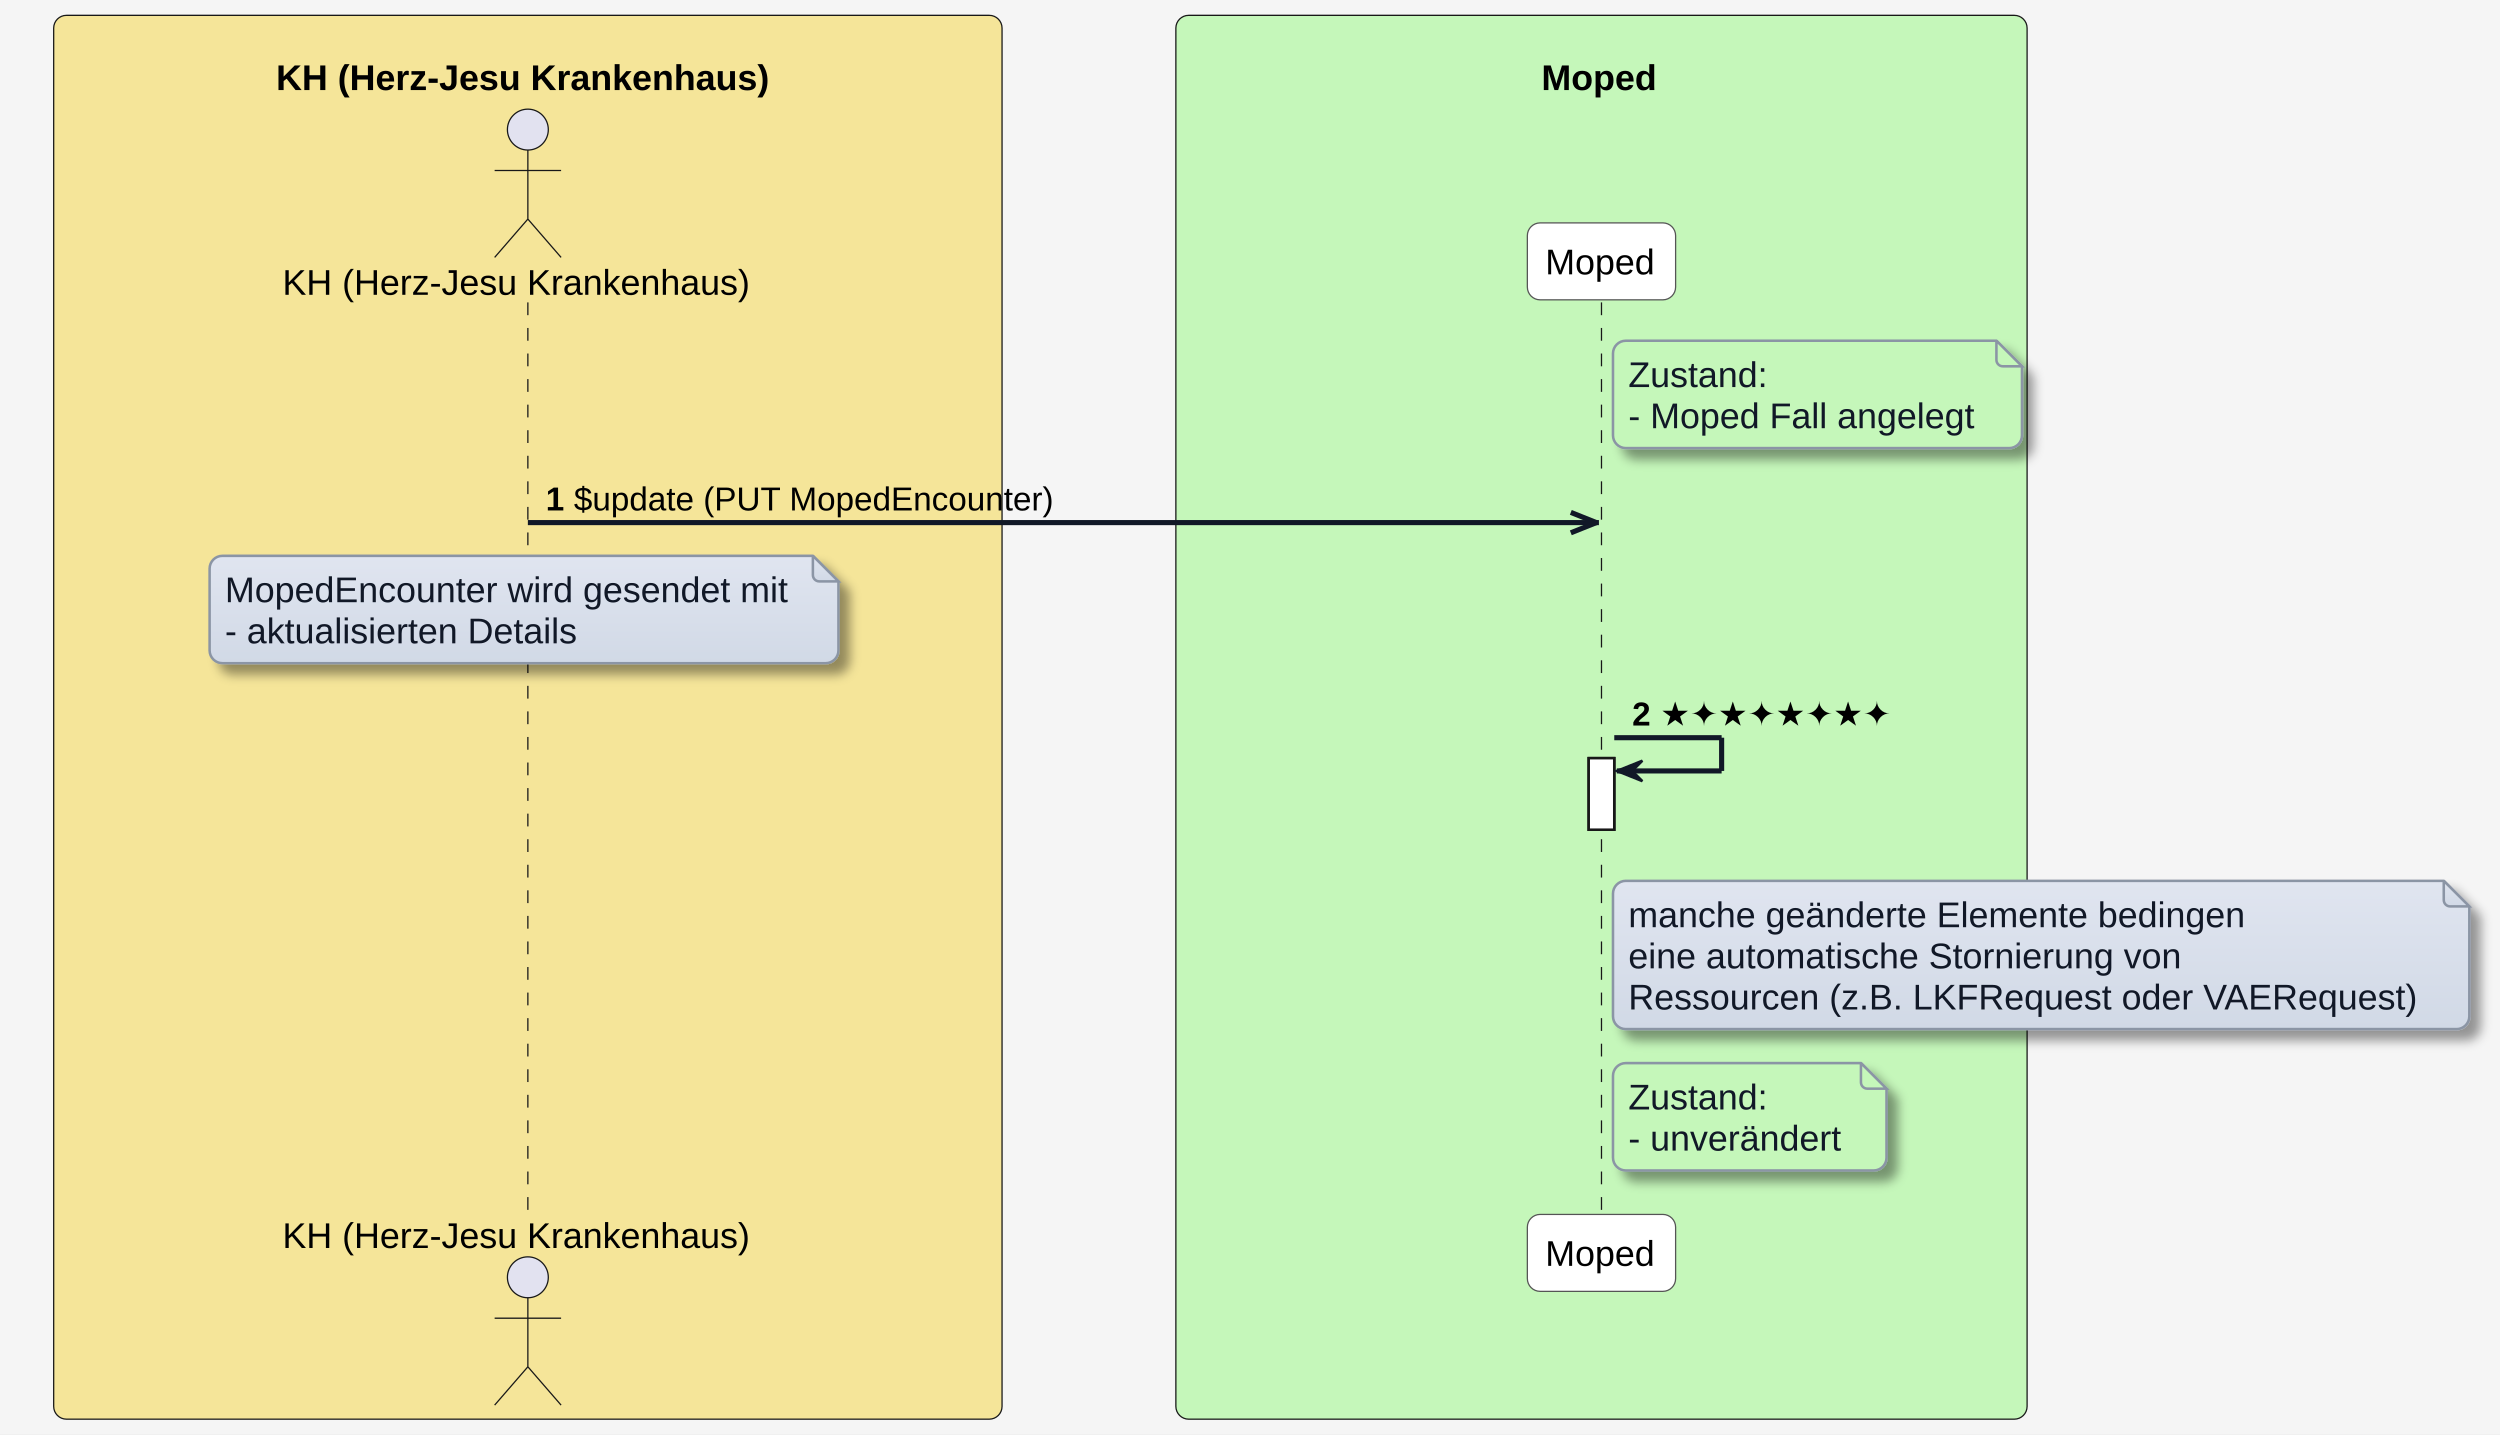
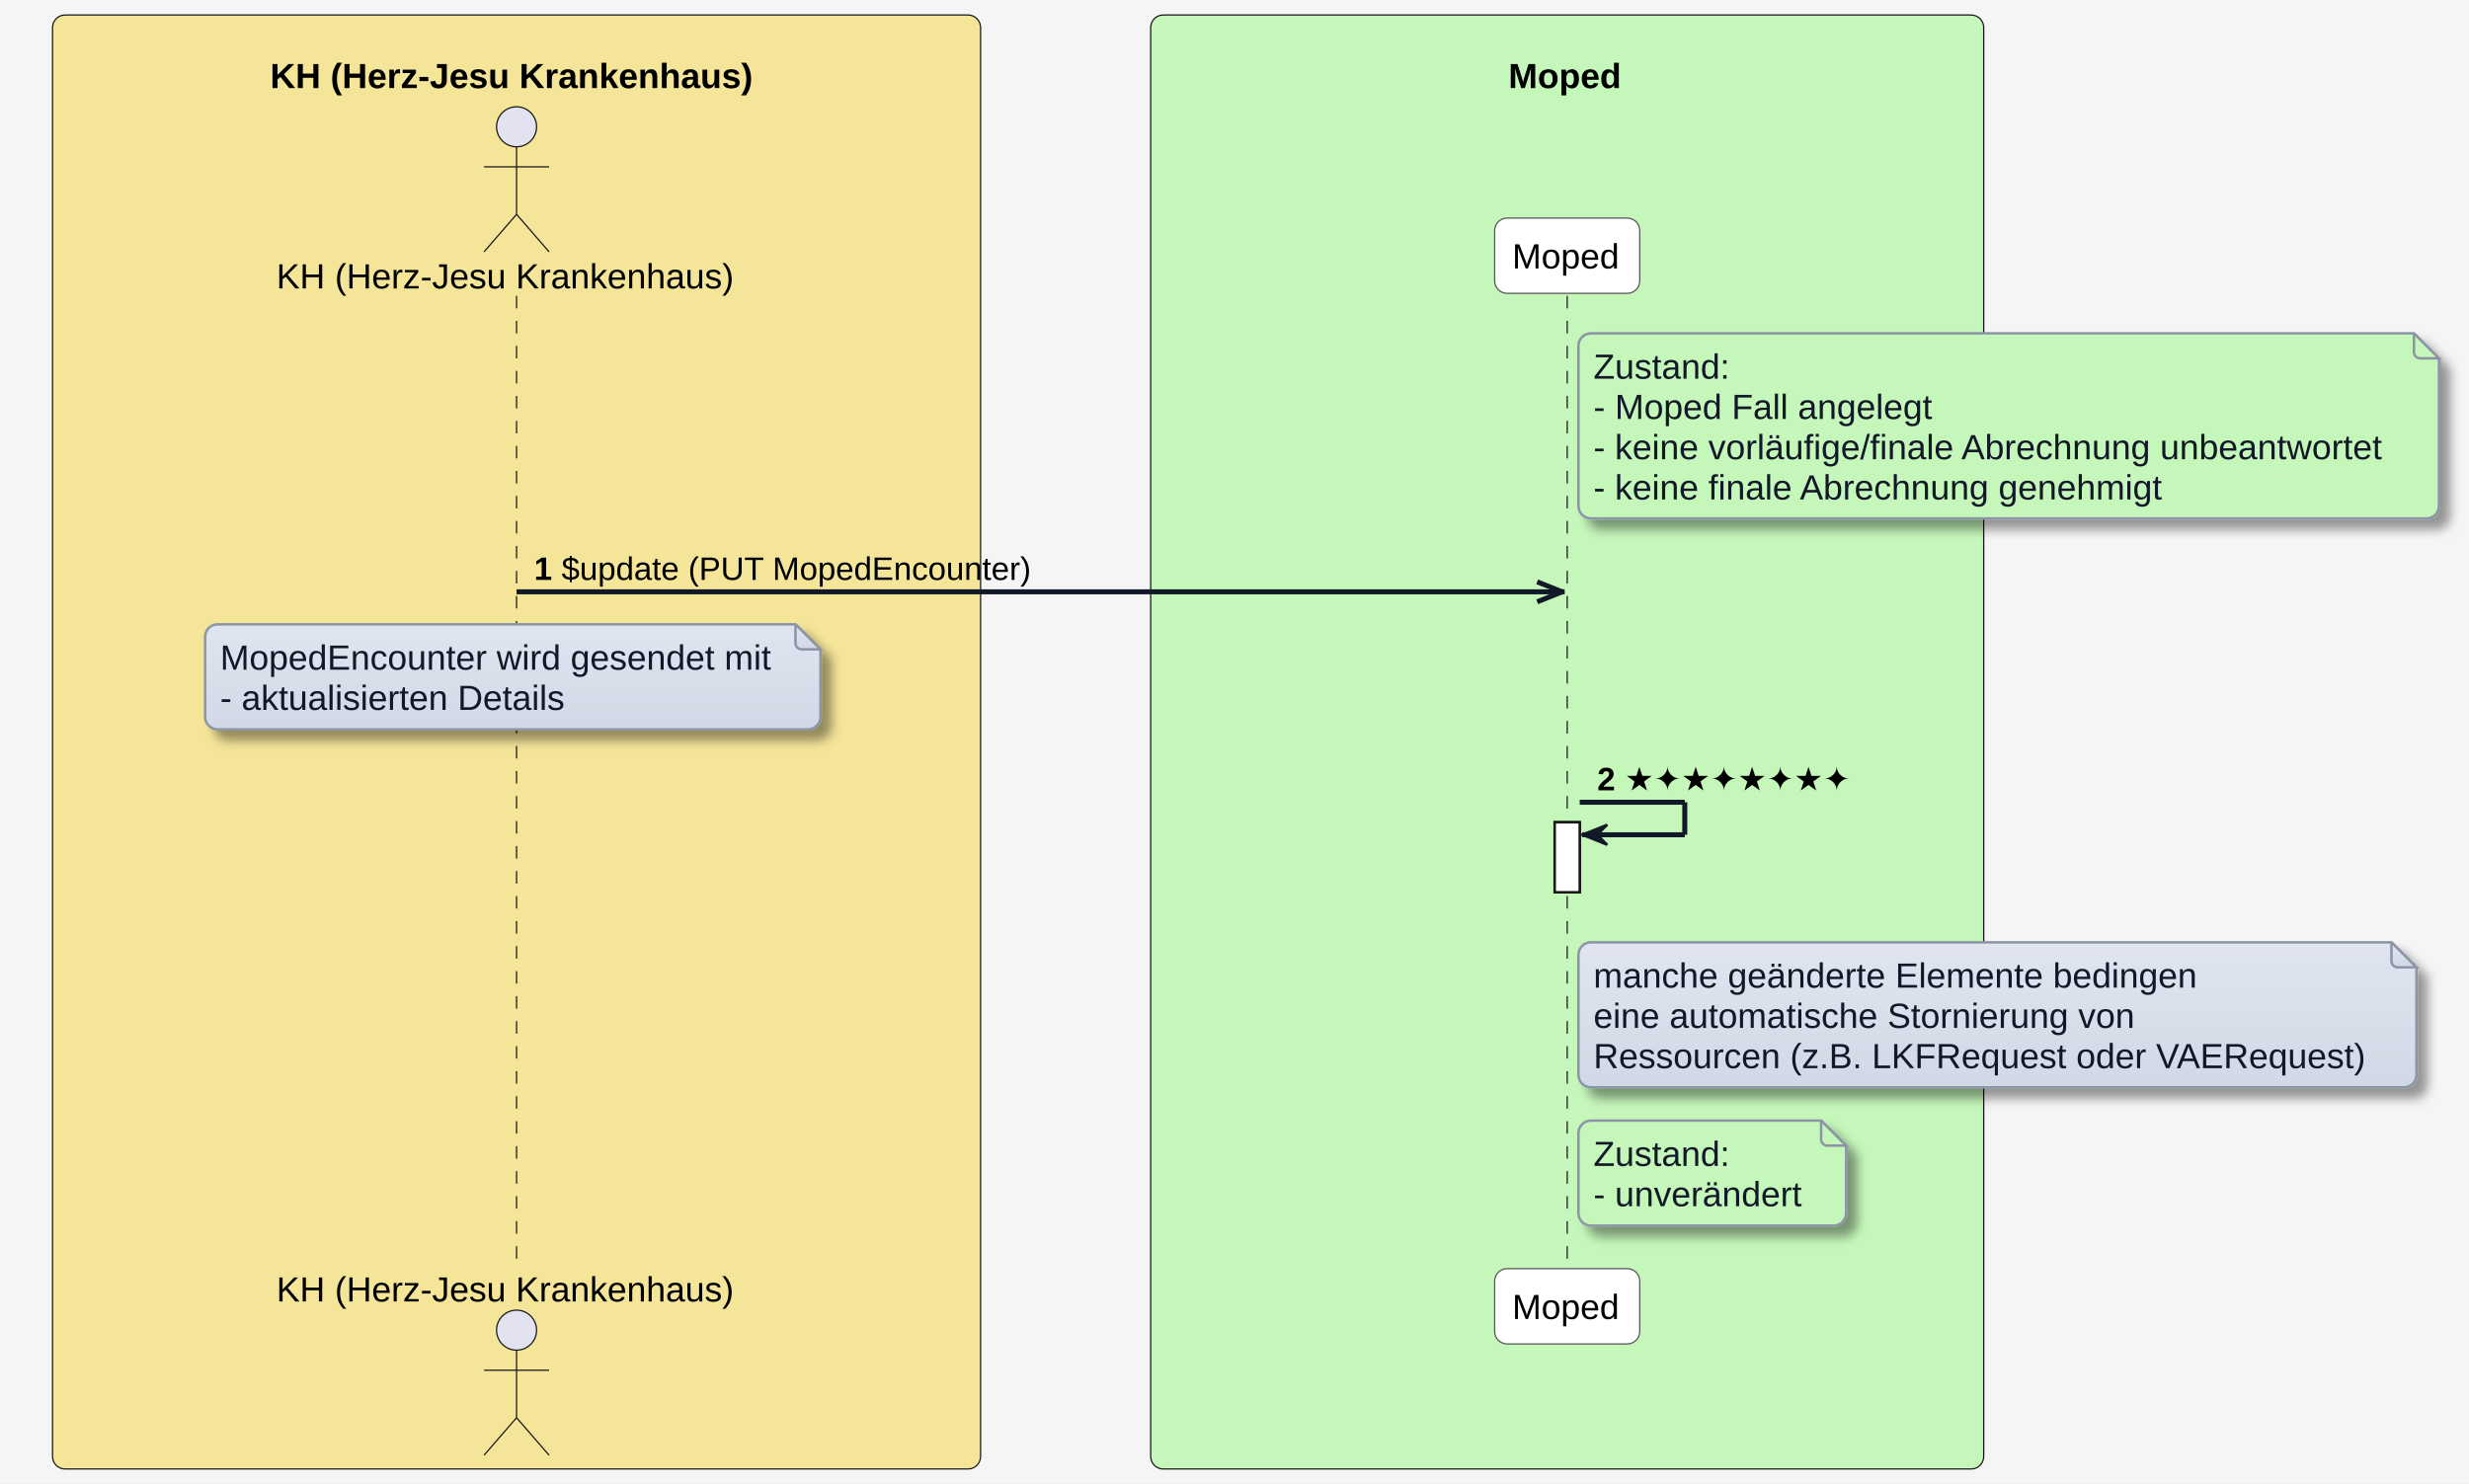
- <svg xmlns="http://www.w3.org/2000/svg" contentStyleType="text/css" height="561px" preserveAspectRatio="none" style="width:978px;height:561px;background:#F5F5F5;" version="1.1" viewBox="0 0 978 561" width="978px" zoomAndPan="magnify">
+ <svg xmlns="http://www.w3.org/2000/svg" contentStyleType="text/css" height="593px" preserveAspectRatio="none" style="width:987px;height:593px;background:#F5F5F5;" version="1.1" viewBox="0 0 987 593" width="987px" zoomAndPan="magnify">
  <defs>
-     <filter height="300%" id="f9umffskynvm1" width="300%" x="-1" y="-1">
+     <filter height="300%" id="fqnvpx87bvz55" width="300%" x="-1" y="-1">
      <feGaussianBlur result="blurOut" stdDeviation="2.0" />
      <feColorMatrix in="blurOut" result="blurOut2" type="matrix" values="0 0 0 0 0 0 0 0 0 0 0 0 0 0 0 0 0 0 .4 0" />
      <feOffset dx="4.0" dy="4.0" in="blurOut2" result="blurOut3" />
      <feBlend in="SourceGraphic" in2="blurOut3" mode="normal" />
    </filter>
-     <linearGradient id="g9umffskynvm10" x1="50%" x2="50%" y1="0%" y2="100%">
+     <linearGradient id="gqnvpx87bvz550" x1="50%" x2="50%" y1="0%" y2="100%">
      <stop offset="0%" stop-color="#E0E5F0" />
      <stop offset="100%" stop-color="#D1D9E6" />
    </linearGradient>
  </defs>
  <g>
-     <rect fill="#F5F5F5" height="561" style="stroke:none;stroke-width:1.0;" width="978" x="0" y="0" />
-     <rect fill="#F5E599" height="549.18" rx="5" ry="5" style="stroke:#181818;stroke-width:0.5;" width="371" x="21" y="6" />
+     <rect fill="#F5F5F5" height="593" style="stroke:none;stroke-width:1.0;" width="987" x="0" y="0" />
+     <rect fill="#F5E599" height="581.377" rx="5" ry="5" style="stroke:#181818;stroke-width:0.5;" width="371" x="21" y="6" />
    <text fill="#000000" font-family="Arial" font-size="14" font-weight="bold" lengthAdjust="spacing" textLength="4" x="24" y="19.132"> </text>
    <text fill="#000000" font-family="Arial" font-size="14" font-weight="bold" lengthAdjust="spacing" textLength="197" x="108" y="35.23">KH (Herz-Jesu Krankenhaus)</text>
-     <rect fill="#C5F7BA" height="549.18" rx="5" ry="5" style="stroke:#181818;stroke-width:0.5;" width="333" x="460" y="6" />
+     <rect fill="#C5F7BA" height="581.377" rx="5" ry="5" style="stroke:#181818;stroke-width:0.5;" width="333" x="460" y="6" />
    <text fill="#000000" font-family="Arial" font-size="14" font-weight="bold" lengthAdjust="spacing" textLength="4" x="463" y="19.132"> </text>
    <text fill="#000000" font-family="Arial" font-size="14" font-weight="bold" lengthAdjust="spacing" textLength="47" x="603" y="35.23">Moped</text>
-     <rect fill="#FFFFFF" height="28" style="stroke:#181818;stroke-width:1.0;" width="10" x="621.5" y="296.588" />
-     <line style="stroke:#181818;stroke-width:0.5;stroke-dasharray:5.0,5.0;" x1="206.5" x2="206.5" y1="118.296" y2="476.081" />
-     <line style="stroke:#181818;stroke-width:0.5;stroke-dasharray:5.0,5.0;" x1="626.5" x2="626.5" y1="118.296" y2="476.081" />
+     <rect fill="#FFFFFF" height="28" style="stroke:#181818;stroke-width:1.0;" width="10" x="621.5" y="328.785" />
+     <line style="stroke:#181818;stroke-width:0.5;stroke-dasharray:5.0,5.0;" x1="206.5" x2="206.5" y1="118.296" y2="508.278" />
+     <line style="stroke:#181818;stroke-width:0.5;stroke-dasharray:5.0,5.0;" x1="626.5" x2="626.5" y1="118.296" y2="508.278" />
    <text fill="#000000" font-family="Arial" font-size="14" lengthAdjust="spacing" textLength="186" x="110.5" y="115.329">KH (Herz-Jesu Krankenhaus)</text>
    <ellipse cx="206.5" cy="50.697" fill="#E2E2F0" rx="8" ry="8" style="stroke:#181818;stroke-width:0.5;" />
    <path d="M206.5,58.697 L206.5,85.697 M193.5,66.697 L219.5,66.697 M206.5,85.697 L193.5,100.697 M206.5,85.697 L219.5,100.697 " fill="none" style="stroke:#181818;stroke-width:0.5;" />
-     <text fill="#000000" font-family="Arial" font-size="14" lengthAdjust="spacing" textLength="186" x="110.5" y="488.213">KH (Herz-Jesu Krankenhaus)</text>
-     <ellipse cx="206.5" cy="499.68" fill="#E2E2F0" rx="8" ry="8" style="stroke:#181818;stroke-width:0.5;" />
-     <path d="M206.5,507.68 L206.5,534.68 M193.5,515.68 L219.5,515.68 M206.5,534.68 L193.5,549.68 M206.5,534.68 L219.5,549.68 " fill="none" style="stroke:#181818;stroke-width:0.5;" />
+     <text fill="#000000" font-family="Arial" font-size="14" lengthAdjust="spacing" textLength="186" x="110.5" y="520.41">KH (Herz-Jesu Krankenhaus)</text>
+     <ellipse cx="206.5" cy="531.877" fill="#E2E2F0" rx="8" ry="8" style="stroke:#181818;stroke-width:0.5;" />
+     <path d="M206.5,539.877 L206.5,566.877 M193.5,547.877 L219.5,547.877 M206.5,566.877 L193.5,581.877 M206.5,566.877 L219.5,581.877 " fill="none" style="stroke:#181818;stroke-width:0.5;" />
    <rect fill="#FFFFFF" height="30.099" rx="5" ry="5" style="stroke:#555555;stroke-width:0.5;" width="58" x="597.5" y="87.197" />
    <text fill="#000000" font-family="Arial" font-size="14" lengthAdjust="spacing" textLength="44" x="604.5" y="107.329">Moped</text>
-     <rect fill="#FFFFFF" height="30.099" rx="5" ry="5" style="stroke:#555555;stroke-width:0.5;" width="58" x="597.5" y="475.081" />
-     <text fill="#000000" font-family="Arial" font-size="14" lengthAdjust="spacing" textLength="44" x="604.5" y="495.213">Moped</text>
-     <rect fill="#FFFFFF" height="28" style="stroke:#181818;stroke-width:1.0;" width="10" x="621.5" y="296.588" />
-     <path d="M631,138.296 L631,170.296 A5,5 0 0 0 636,175.296 L786,175.296 A5,5 0 0 0 791,170.296 L791,143.296 L781,133.296 L636,133.296 A5,5 0 0 0 631,138.296 " fill="#C5F7BA" filter="url(#f9umffskynvm1)" style="stroke:#8B95A5;stroke-width:1.0;" />
-     <path d="M781,133.296 L781,140.796 A2.5,2.5 0 0 0 783.5,143.296 L791,143.296 L781,133.296 " fill="#C5F7BA" style="stroke:#8B95A5;stroke-width:1.0;" />
+     <rect fill="#FFFFFF" height="30.099" rx="5" ry="5" style="stroke:#555555;stroke-width:0.5;" width="58" x="597.5" y="507.278" />
+     <text fill="#000000" font-family="Arial" font-size="14" lengthAdjust="spacing" textLength="44" x="604.5" y="527.41">Moped</text>
+     <rect fill="#FFFFFF" height="28" style="stroke:#181818;stroke-width:1.0;" width="10" x="621.5" y="328.785" />
+     <path d="M631,138.296 L631,202.296 A5,5 0 0 0 636,207.296 L970,207.296 A5,5 0 0 0 975,202.296 L975,143.296 L965,133.296 L636,133.296 A5,5 0 0 0 631,138.296 " fill="#C5F7BA" filter="url(#fqnvpx87bvz55)" style="stroke:#8B95A5;stroke-width:1.0;" />
+     <path d="M965,133.296 L965,140.796 A2.5,2.5 0 0 0 967.5,143.296 L975,143.296 L965,133.296 " fill="#C5F7BA" style="stroke:#8B95A5;stroke-width:1.0;" />
    <text fill="#111827" font-family="Arial" font-size="14" lengthAdjust="spacing" textLength="56" x="637" y="151.428">Zustand:</text>
    <text fill="#111827" font-family="Arial" font-size="14" lengthAdjust="spacing" textLength="139" x="637" y="167.526">- Moped Fall angelegt</text>
-     <line style="stroke:#111827;stroke-width:2.0;" x1="624.5" x2="614.5" y1="204.442" y2="200.442" />
-     <line style="stroke:#111827;stroke-width:2.0;" x1="624.5" x2="614.5" y1="204.442" y2="208.442" />
-     <line style="stroke:#111827;stroke-width:2.0;" x1="206.5" x2="625.5" y1="204.442" y2="204.442" />
-     <text fill="#000000" font-family="Arial" font-size="13" font-weight="bold" lengthAdjust="spacing" textLength="7" x="213.5" y="199.687">1</text>
-     <text fill="#000000" font-family="Arial" font-size="13" lengthAdjust="spacing" textLength="186" x="224.5" y="199.687">$update (PUT MopedEncounter)</text>
-     <path d="M82,222.442 L82,254.442 A5,5 0 0 0 87,259.442 L323,259.442 A5,5 0 0 0 328,254.442 L328,227.442 L318,217.442 L87,217.442 A5,5 0 0 0 82,222.442 " fill="url(#g9umffskynvm10)" filter="url(#f9umffskynvm1)" style="stroke:#8B95A5;stroke-width:1.0;" />
-     <path d="M318,217.442 L318,224.942 A2.5,2.5 0 0 0 320.5,227.442 L328,227.442 L318,217.442 " fill="url(#g9umffskynvm10)" style="stroke:#8B95A5;stroke-width:1.0;" />
-     <text fill="#111827" font-family="Arial" font-size="14" lengthAdjust="spacing" textLength="225" x="88" y="235.574">MopedEncounter wird gesendet mit</text>
-     <text fill="#111827" font-family="Arial" font-size="14" lengthAdjust="spacing" textLength="140" x="88" y="251.672">- aktualisierten Details</text>
-     <line style="stroke:#111827;stroke-width:2.0;" x1="631.5" x2="673.5" y1="288.588" y2="288.588" />
-     <line style="stroke:#111827;stroke-width:2.0;" x1="673.5" x2="673.5" y1="288.588" y2="301.588" />
-     <line style="stroke:#111827;stroke-width:2.0;" x1="632.5" x2="673.5" y1="301.588" y2="301.588" />
-     <polygon fill="#111827" points="642.5,297.588,632.5,301.588,642.5,305.588,638.5,301.588" style="stroke:#111827;stroke-width:1.0;" />
-     <text fill="#000000" font-family="Arial" font-size="13" font-weight="bold" lengthAdjust="spacing" textLength="7" x="638.5" y="283.833">2</text>
-     <text fill="#000000" font-family="Arial" font-size="13" lengthAdjust="spacing" textLength="92" x="649.5" y="283.833">★✦★✦★✦★✦</text>
-     <path d="M631,349.588 L631,397.588 A5,5 0 0 0 636,402.588 L961,402.588 A5,5 0 0 0 966,397.588 L966,354.588 L956,344.588 L636,344.588 A5,5 0 0 0 631,349.588 " fill="url(#g9umffskynvm10)" filter="url(#f9umffskynvm1)" style="stroke:#8B95A5;stroke-width:1.0;" />
-     <path d="M956,344.588 L956,352.088 A2.5,2.5 0 0 0 958.5,354.588 L966,354.588 L956,344.588 " fill="url(#g9umffskynvm10)" style="stroke:#8B95A5;stroke-width:1.0;" />
-     <text fill="#111827" font-family="Arial" font-size="14" lengthAdjust="spacing" textLength="247" x="637" y="362.72">manche geänderte Elemente bedingen</text>
-     <text fill="#111827" font-family="Arial" font-size="14" lengthAdjust="spacing" textLength="221" x="637" y="378.818">eine automatische Stornierung von</text>
-     <text fill="#111827" font-family="Arial" font-size="14" lengthAdjust="spacing" textLength="314" x="637" y="394.917">Ressourcen (z.B. LKFRequest oder VAERequest)</text>
-     <path d="M631,420.884 L631,452.884 A5,5 0 0 0 636,457.884 L733,457.884 A5,5 0 0 0 738,452.884 L738,425.884 L728,415.884 L636,415.884 A5,5 0 0 0 631,420.884 " fill="#C5F7BA" filter="url(#f9umffskynvm1)" style="stroke:#8B95A5;stroke-width:1.0;" />
-     <path d="M728,415.884 L728,423.384 A2.5,2.5 0 0 0 730.5,425.884 L738,425.884 L728,415.884 " fill="#C5F7BA" style="stroke:#8B95A5;stroke-width:1.0;" />
-     <text fill="#111827" font-family="Arial" font-size="14" lengthAdjust="spacing" textLength="56" x="637" y="434.016">Zustand:</text>
-     <text fill="#111827" font-family="Arial" font-size="14" lengthAdjust="spacing" textLength="86" x="637" y="450.114">- unverändert</text>
+     <text fill="#111827" font-family="Arial" font-size="14" lengthAdjust="spacing" textLength="323" x="637" y="183.625">- keine vorläufige/finale Abrechnung unbeantwortet</text>
+     <text fill="#111827" font-family="Arial" font-size="14" lengthAdjust="spacing" textLength="233" x="637" y="199.724">- keine finale Abrechnung genehmigt</text>
+     <line style="stroke:#111827;stroke-width:2.0;" x1="624.5" x2="614.5" y1="236.639" y2="232.639" />
+     <line style="stroke:#111827;stroke-width:2.0;" x1="624.5" x2="614.5" y1="236.639" y2="240.639" />
+     <line style="stroke:#111827;stroke-width:2.0;" x1="206.5" x2="625.5" y1="236.639" y2="236.639" />
+     <text fill="#000000" font-family="Arial" font-size="13" font-weight="bold" lengthAdjust="spacing" textLength="7" x="213.5" y="231.884">1</text>
+     <text fill="#000000" font-family="Arial" font-size="13" lengthAdjust="spacing" textLength="186" x="224.5" y="231.884">$update (PUT MopedEncounter)</text>
+     <path d="M82,254.639 L82,286.639 A5,5 0 0 0 87,291.639 L323,291.639 A5,5 0 0 0 328,286.639 L328,259.639 L318,249.639 L87,249.639 A5,5 0 0 0 82,254.639 " fill="url(#gqnvpx87bvz550)" filter="url(#fqnvpx87bvz55)" style="stroke:#8B95A5;stroke-width:1.0;" />
+     <path d="M318,249.639 L318,257.139 A2.5,2.5 0 0 0 320.5,259.639 L328,259.639 L318,249.639 " fill="url(#gqnvpx87bvz550)" style="stroke:#8B95A5;stroke-width:1.0;" />
+     <text fill="#111827" font-family="Arial" font-size="14" lengthAdjust="spacing" textLength="225" x="88" y="267.771">MopedEncounter wird gesendet mit</text>
+     <text fill="#111827" font-family="Arial" font-size="14" lengthAdjust="spacing" textLength="140" x="88" y="283.87">- aktualisierten Details</text>
+     <line style="stroke:#111827;stroke-width:2.0;" x1="631.5" x2="673.5" y1="320.785" y2="320.785" />
+     <line style="stroke:#111827;stroke-width:2.0;" x1="673.5" x2="673.5" y1="320.785" y2="333.785" />
+     <line style="stroke:#111827;stroke-width:2.0;" x1="632.5" x2="673.5" y1="333.785" y2="333.785" />
+     <polygon fill="#111827" points="642.5,329.785,632.5,333.785,642.5,337.785,638.5,333.785" style="stroke:#111827;stroke-width:1.0;" />
+     <text fill="#000000" font-family="Arial" font-size="13" font-weight="bold" lengthAdjust="spacing" textLength="7" x="638.5" y="316.03">2</text>
+     <text fill="#000000" font-family="Arial" font-size="13" lengthAdjust="spacing" textLength="92" x="649.5" y="316.03">★✦★✦★✦★✦</text>
+     <path d="M631,381.785 L631,429.785 A5,5 0 0 0 636,434.785 L961,434.785 A5,5 0 0 0 966,429.785 L966,386.785 L956,376.785 L636,376.785 A5,5 0 0 0 631,381.785 " fill="url(#gqnvpx87bvz550)" filter="url(#fqnvpx87bvz55)" style="stroke:#8B95A5;stroke-width:1.0;" />
+     <path d="M956,376.785 L956,384.285 A2.5,2.5 0 0 0 958.5,386.785 L966,386.785 L956,376.785 " fill="url(#gqnvpx87bvz550)" style="stroke:#8B95A5;stroke-width:1.0;" />
+     <text fill="#111827" font-family="Arial" font-size="14" lengthAdjust="spacing" textLength="247" x="637" y="394.917">manche geänderte Elemente bedingen</text>
+     <text fill="#111827" font-family="Arial" font-size="14" lengthAdjust="spacing" textLength="221" x="637" y="411.016">eine automatische Stornierung von</text>
+     <text fill="#111827" font-family="Arial" font-size="14" lengthAdjust="spacing" textLength="314" x="637" y="427.114">Ressourcen (z.B. LKFRequest oder VAERequest)</text>
+     <path d="M631,453.081 L631,485.081 A5,5 0 0 0 636,490.081 L733,490.081 A5,5 0 0 0 738,485.081 L738,458.081 L728,448.081 L636,448.081 A5,5 0 0 0 631,453.081 " fill="#C5F7BA" filter="url(#fqnvpx87bvz55)" style="stroke:#8B95A5;stroke-width:1.0;" />
+     <path d="M728,448.081 L728,455.581 A2.5,2.5 0 0 0 730.5,458.081 L738,458.081 L728,448.081 " fill="#C5F7BA" style="stroke:#8B95A5;stroke-width:1.0;" />
+     <text fill="#111827" font-family="Arial" font-size="14" lengthAdjust="spacing" textLength="56" x="637" y="466.213">Zustand:</text>
+     <text fill="#111827" font-family="Arial" font-size="14" lengthAdjust="spacing" textLength="86" x="637" y="482.312">- unverändert</text>
  </g>
</svg>
